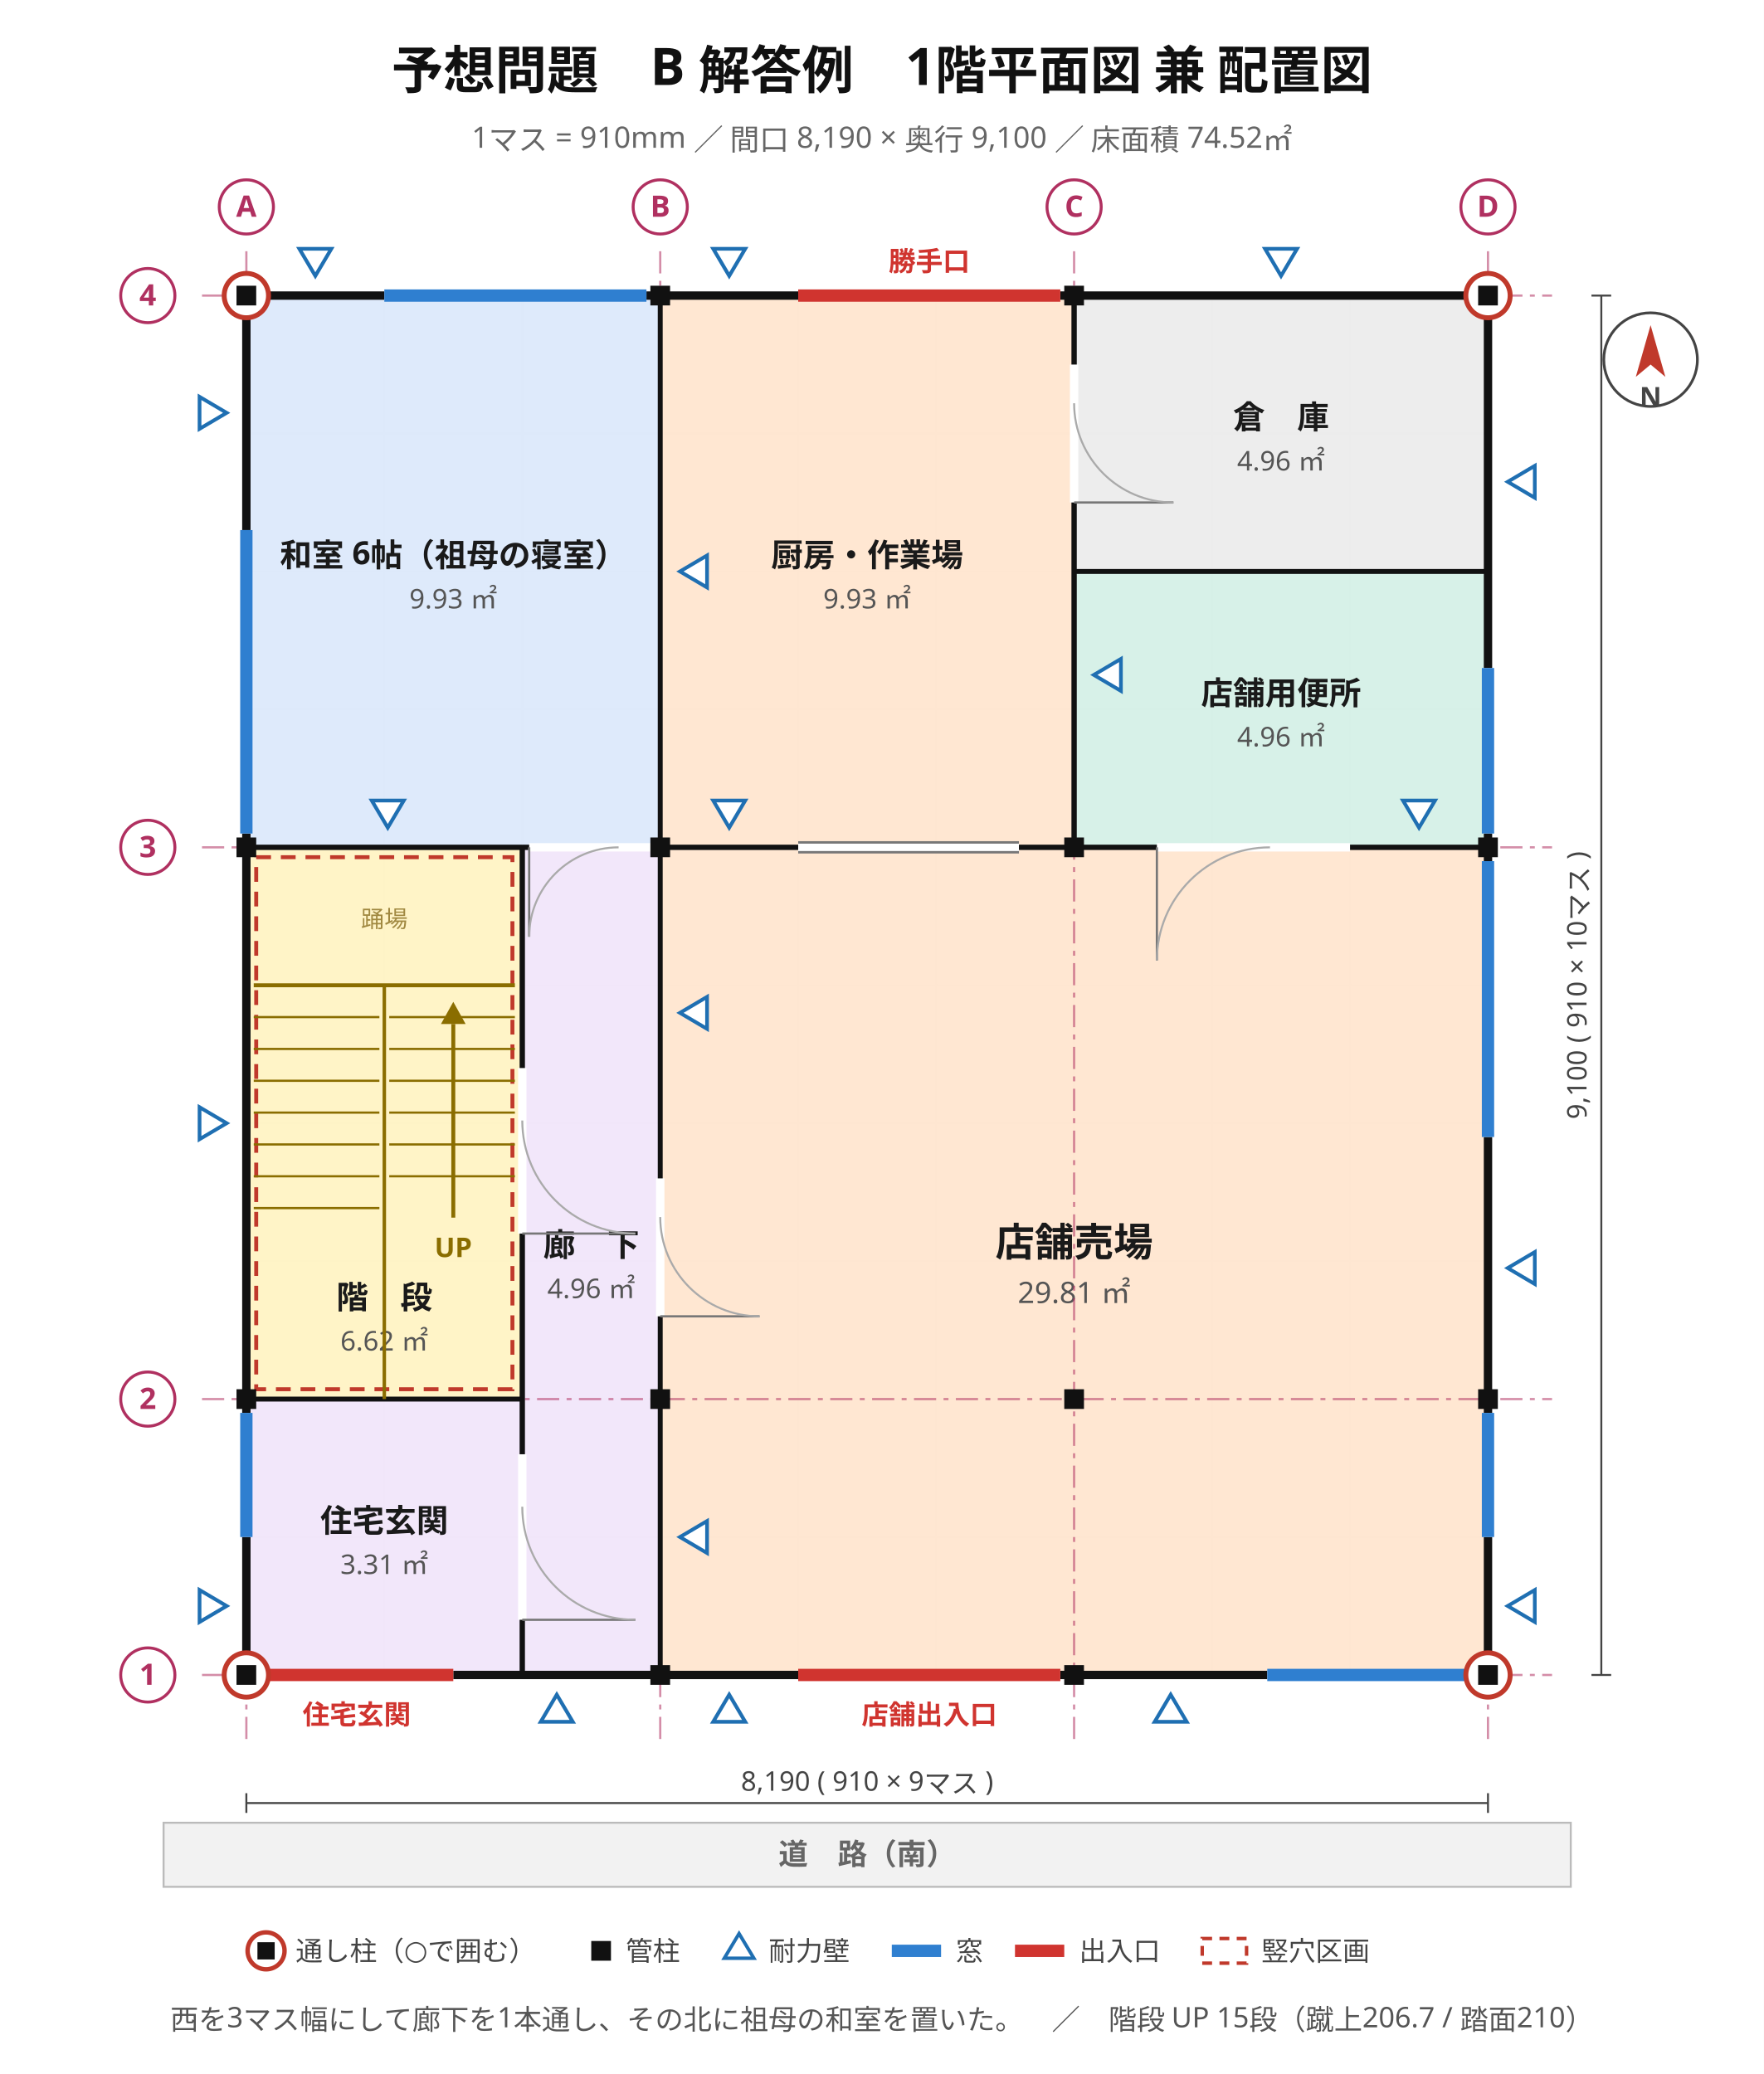
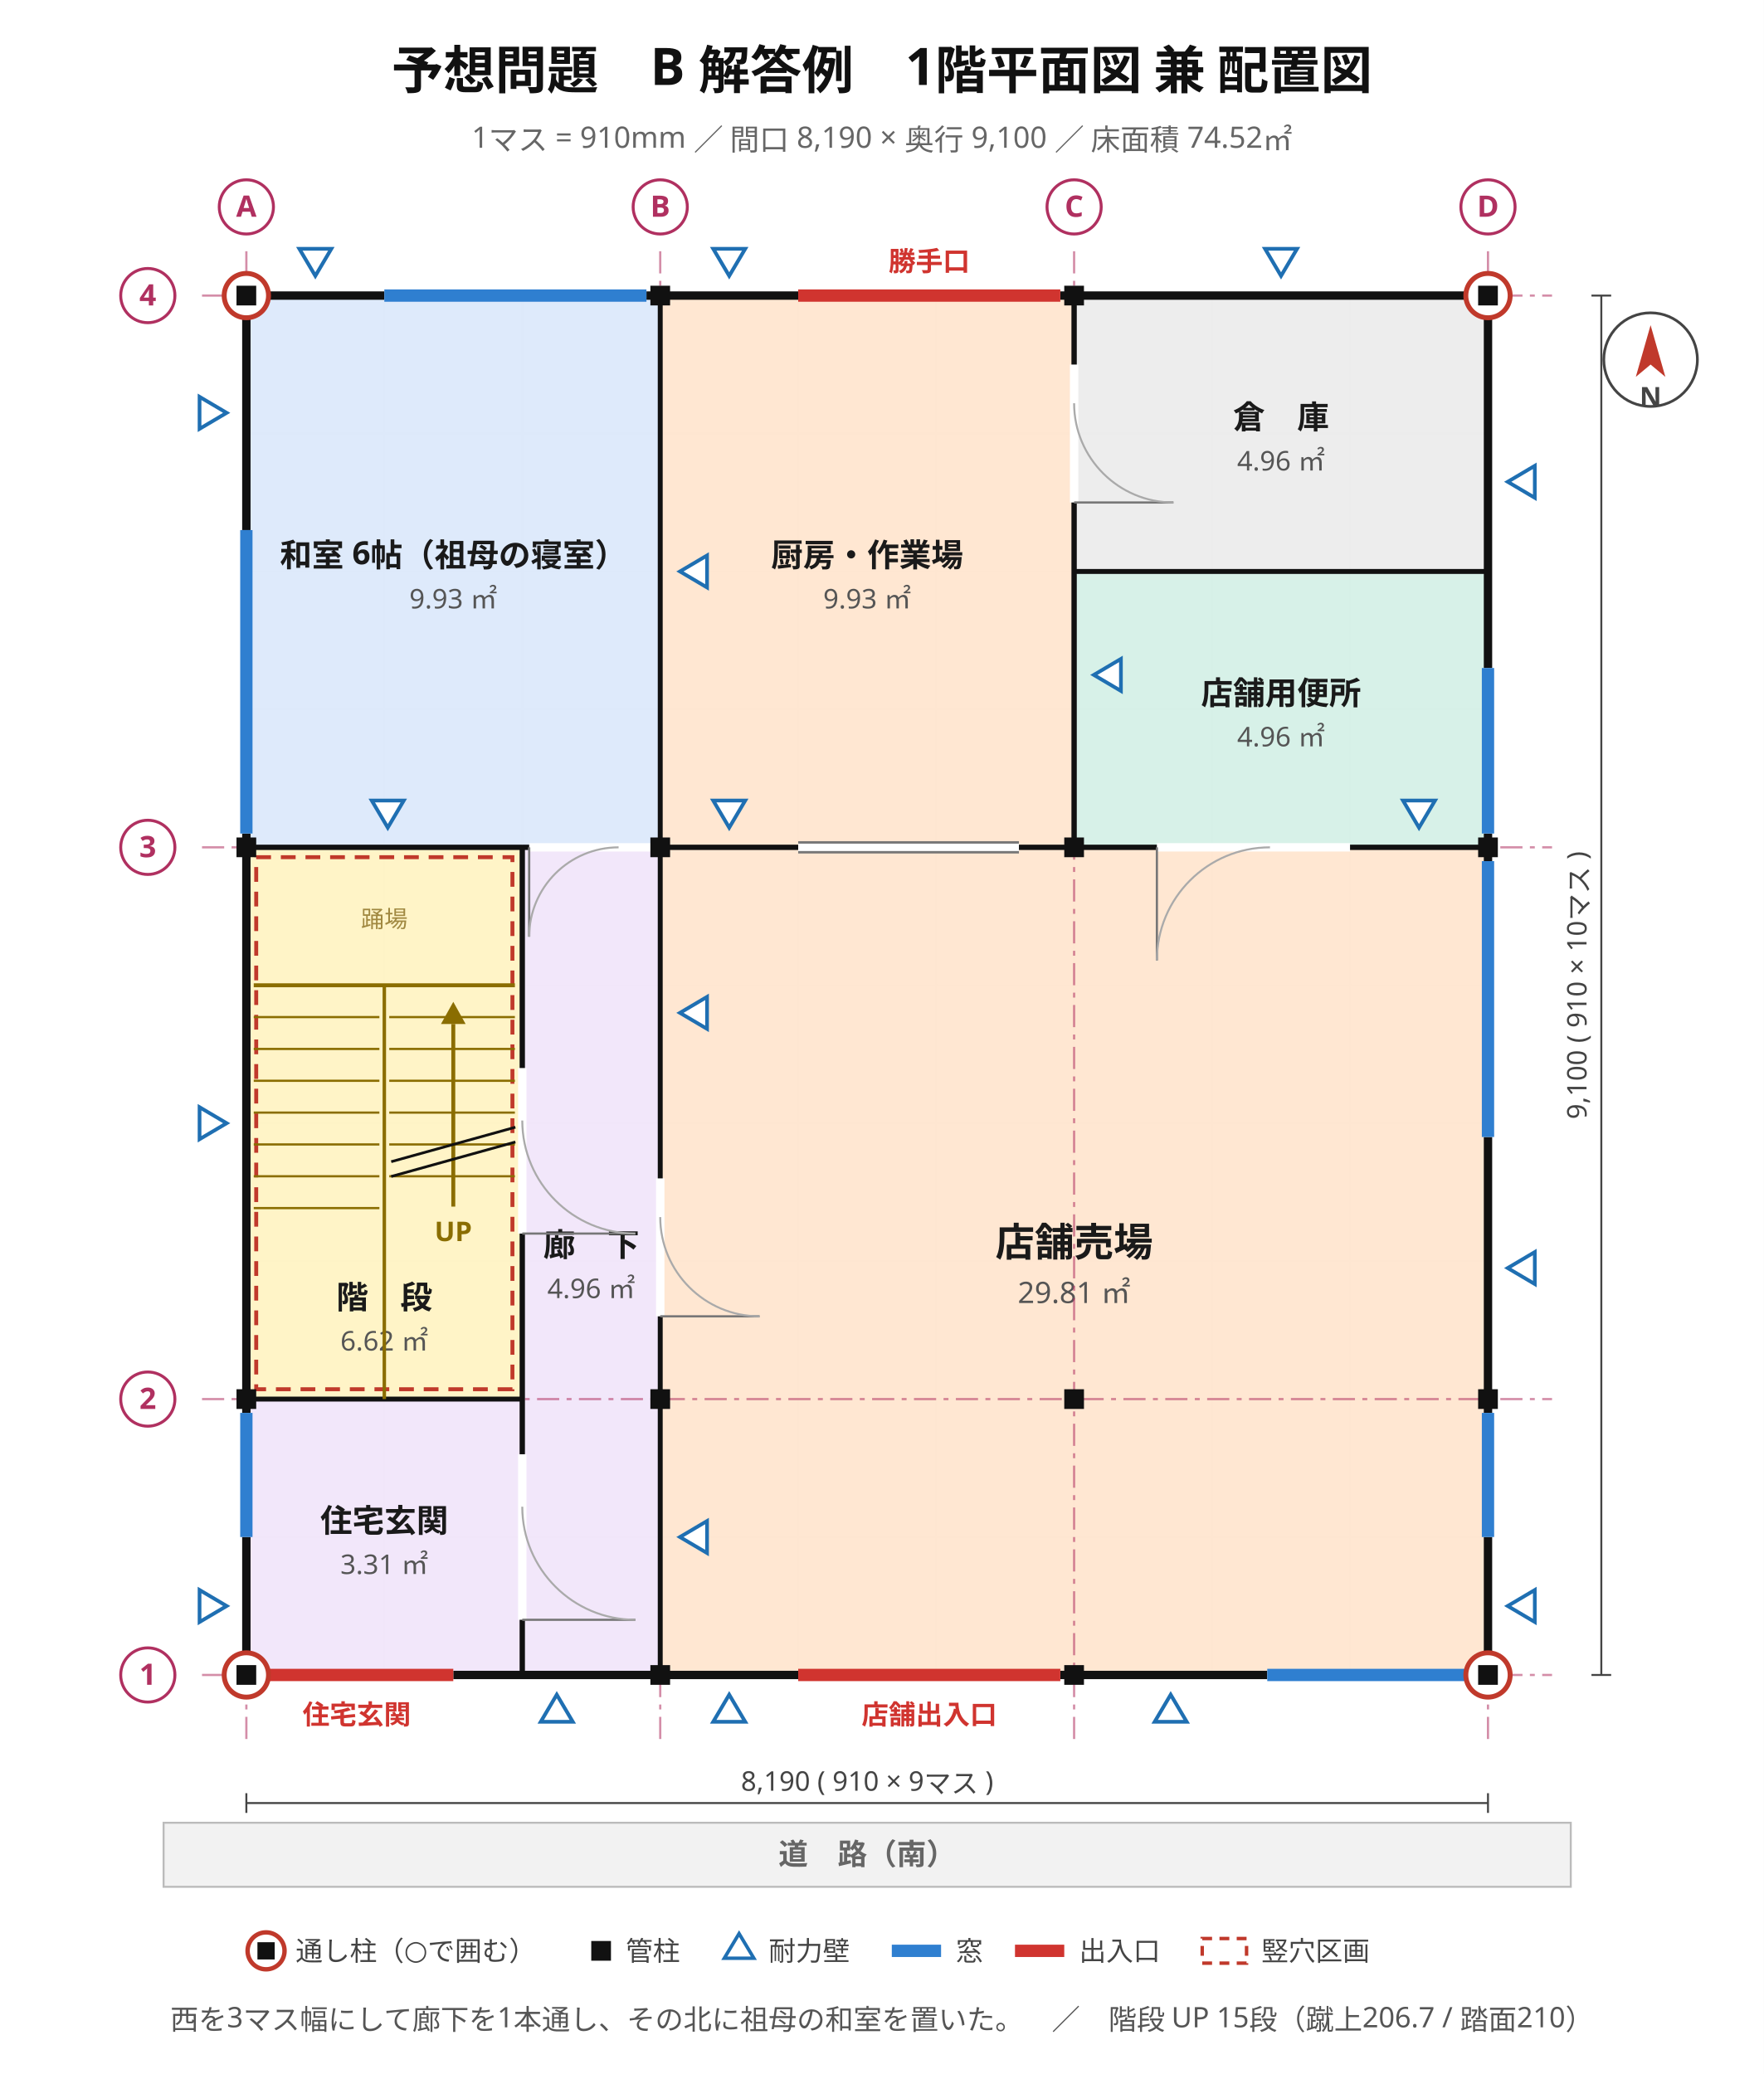
<svg xmlns="http://www.w3.org/2000/svg" viewBox="0 0 716 842" width="716" height="842" font-family="'Hiragino Sans','Hiragino Kaku Gothic ProN','Noto Sans JP','Yu Gothic',Meiryo,'IPAGothic',sans-serif">
  <rect width="716" height="842" fill="#ffffff" />
  <text x="358" y="36" font-size="21" text-anchor="middle" fill="#111" font-weight="700" font-family="'Hiragino Sans','Hiragino Kaku Gothic ProN','Noto Sans JP','Yu Gothic',Meiryo,'IPAGothic',sans-serif">予想問題　B 解答例　1階平面図 兼 配置図</text>
  <text x="358" y="60" font-size="12" text-anchor="middle" fill="#666" font-weight="400" font-family="'Hiragino Sans','Hiragino Kaku Gothic ProN','Noto Sans JP','Yu Gothic',Meiryo,'IPAGothic',sans-serif">1マス = 910mm ／ 間口 8,190 × 奥行 9,100 ／ 床面積 74.52㎡</text>
  <line x1="100" y1="120" x2="100" y2="680" stroke="#e8e8e8" stroke-width="0.7" />
  <line x1="156" y1="120" x2="156" y2="680" stroke="#e8e8e8" stroke-width="0.7" />
  <line x1="212" y1="120" x2="212" y2="680" stroke="#e8e8e8" stroke-width="0.7" />
  <line x1="268" y1="120" x2="268" y2="680" stroke="#e8e8e8" stroke-width="0.7" />
  <line x1="324" y1="120" x2="324" y2="680" stroke="#e8e8e8" stroke-width="0.7" />
  <line x1="380" y1="120" x2="380" y2="680" stroke="#e8e8e8" stroke-width="0.7" />
  <line x1="436" y1="120" x2="436" y2="680" stroke="#e8e8e8" stroke-width="0.7" />
  <line x1="492" y1="120" x2="492" y2="680" stroke="#e8e8e8" stroke-width="0.7" />
  <line x1="548" y1="120" x2="548" y2="680" stroke="#e8e8e8" stroke-width="0.7" />
  <line x1="604" y1="120" x2="604" y2="680" stroke="#e8e8e8" stroke-width="0.7" />
  <line x1="100" y1="680" x2="604" y2="680" stroke="#e8e8e8" stroke-width="0.7" />
  <line x1="100" y1="624" x2="604" y2="624" stroke="#e8e8e8" stroke-width="0.7" />
  <line x1="100" y1="568" x2="604" y2="568" stroke="#e8e8e8" stroke-width="0.7" />
  <line x1="100" y1="512" x2="604" y2="512" stroke="#e8e8e8" stroke-width="0.7" />
  <line x1="100" y1="456" x2="604" y2="456" stroke="#e8e8e8" stroke-width="0.7" />
  <line x1="100" y1="400" x2="604" y2="400" stroke="#e8e8e8" stroke-width="0.7" />
  <line x1="100" y1="344" x2="604" y2="344" stroke="#e8e8e8" stroke-width="0.7" />
  <line x1="100" y1="288" x2="604" y2="288" stroke="#e8e8e8" stroke-width="0.7" />
  <line x1="100" y1="232" x2="604" y2="232" stroke="#e8e8e8" stroke-width="0.7" />
  <line x1="100" y1="176" x2="604" y2="176" stroke="#e8e8e8" stroke-width="0.7" />
  <line x1="100" y1="120" x2="604" y2="120" stroke="#e8e8e8" stroke-width="0.7" />
  <rect x="100" y="568" width="112" height="112" fill="#f1e6fa" stroke="#8b62b5" stroke-width="1.2" opacity="0.95" />
  <text x="156" y="622" font-size="13" text-anchor="middle" fill="#1a1a1a" font-weight="700" font-family="'Hiragino Sans','Hiragino Kaku Gothic ProN','Noto Sans JP','Yu Gothic',Meiryo,'IPAGothic',sans-serif">住宅玄関</text>
  <text x="156" y="639" font-size="11" text-anchor="middle" fill="#555" font-weight="400" font-family="'Hiragino Sans','Hiragino Kaku Gothic ProN','Noto Sans JP','Yu Gothic',Meiryo,'IPAGothic',sans-serif">3.31 ㎡</text>
  <rect x="100" y="344" width="112" height="224" fill="#fff3c4" stroke="#bb9508" stroke-width="1.2" opacity="0.95" />
  <text x="156" y="531.28" font-size="13" text-anchor="middle" fill="#1a1a1a" font-weight="700" font-family="'Hiragino Sans','Hiragino Kaku Gothic ProN','Noto Sans JP','Yu Gothic',Meiryo,'IPAGothic',sans-serif">階　段</text>
  <text x="156" y="548.28" font-size="11" text-anchor="middle" fill="#555" font-weight="400" font-family="'Hiragino Sans','Hiragino Kaku Gothic ProN','Noto Sans JP','Yu Gothic',Meiryo,'IPAGothic',sans-serif">6.62 ㎡</text>
  <rect x="212" y="344" width="56" height="336" fill="#f1e6fa" stroke="#8b62b5" stroke-width="1.2" opacity="0.95" />
  <text x="240" y="510" font-size="13" text-anchor="middle" fill="#1a1a1a" font-weight="700" font-family="'Hiragino Sans','Hiragino Kaku Gothic ProN','Noto Sans JP','Yu Gothic',Meiryo,'IPAGothic',sans-serif">廊　下</text>
  <text x="240" y="527" font-size="11" text-anchor="middle" fill="#555" font-weight="400" font-family="'Hiragino Sans','Hiragino Kaku Gothic ProN','Noto Sans JP','Yu Gothic',Meiryo,'IPAGothic',sans-serif">4.96 ㎡</text>
  <rect x="100" y="120" width="168" height="224" fill="#dce9fb" stroke="#4a76b8" stroke-width="1.2" opacity="0.95" />
  <text x="184" y="230" font-size="13" text-anchor="middle" fill="#1a1a1a" font-weight="700" font-family="'Hiragino Sans','Hiragino Kaku Gothic ProN','Noto Sans JP','Yu Gothic',Meiryo,'IPAGothic',sans-serif">和室 6帖（祖母の寝室）</text>
  <text x="184" y="247" font-size="11" text-anchor="middle" fill="#555" font-weight="400" font-family="'Hiragino Sans','Hiragino Kaku Gothic ProN','Noto Sans JP','Yu Gothic',Meiryo,'IPAGothic',sans-serif">9.93 ㎡</text>
  <rect x="268" y="344" width="336" height="336" fill="#ffe6d0" stroke="#c9762f" stroke-width="1.2" opacity="0.95" />
  <text x="436" y="510" font-size="16" text-anchor="middle" fill="#1a1a1a" font-weight="700" font-family="'Hiragino Sans','Hiragino Kaku Gothic ProN','Noto Sans JP','Yu Gothic',Meiryo,'IPAGothic',sans-serif">店舗売場</text>
  <text x="436" y="529" font-size="12" text-anchor="middle" fill="#555" font-weight="400" font-family="'Hiragino Sans','Hiragino Kaku Gothic ProN','Noto Sans JP','Yu Gothic',Meiryo,'IPAGothic',sans-serif">29.81 ㎡</text>
  <rect x="268" y="120" width="168" height="224" fill="#ffe6d0" stroke="#c9762f" stroke-width="1.2" opacity="0.95" />
  <text x="352" y="230" font-size="13" text-anchor="middle" fill="#1a1a1a" font-weight="700" font-family="'Hiragino Sans','Hiragino Kaku Gothic ProN','Noto Sans JP','Yu Gothic',Meiryo,'IPAGothic',sans-serif">厨房・作業場</text>
  <text x="352" y="247" font-size="11" text-anchor="middle" fill="#555" font-weight="400" font-family="'Hiragino Sans','Hiragino Kaku Gothic ProN','Noto Sans JP','Yu Gothic',Meiryo,'IPAGothic',sans-serif">9.93 ㎡</text>
  <rect x="436" y="232" width="168" height="112" fill="#d5f0e7" stroke="#2f9077" stroke-width="1.2" opacity="0.95" />
  <text x="520" y="286" font-size="13" text-anchor="middle" fill="#1a1a1a" font-weight="700" font-family="'Hiragino Sans','Hiragino Kaku Gothic ProN','Noto Sans JP','Yu Gothic',Meiryo,'IPAGothic',sans-serif">店舗用便所</text>
  <text x="520" y="303" font-size="11" text-anchor="middle" fill="#555" font-weight="400" font-family="'Hiragino Sans','Hiragino Kaku Gothic ProN','Noto Sans JP','Yu Gothic',Meiryo,'IPAGothic',sans-serif">4.96 ㎡</text>
  <rect x="436" y="120" width="168" height="112" fill="#ececec" stroke="#8a8a8a" stroke-width="1.2" opacity="0.95" />
  <text x="520" y="174" font-size="13" text-anchor="middle" fill="#1a1a1a" font-weight="700" font-family="'Hiragino Sans','Hiragino Kaku Gothic ProN','Noto Sans JP','Yu Gothic',Meiryo,'IPAGothic',sans-serif">倉　庫</text>
  <text x="520" y="191" font-size="11" text-anchor="middle" fill="#555" font-weight="400" font-family="'Hiragino Sans','Hiragino Kaku Gothic ProN','Noto Sans JP','Yu Gothic',Meiryo,'IPAGothic',sans-serif">4.96 ㎡</text>
  <line x1="100" y1="102" x2="100" y2="706" stroke="#b03060" stroke-width="0.9" stroke-dasharray="9 3 2 3" opacity="0.55" />
  <line x1="268" y1="102" x2="268" y2="706" stroke="#b03060" stroke-width="0.9" stroke-dasharray="9 3 2 3" opacity="0.55" />
  <line x1="436" y1="102" x2="436" y2="706" stroke="#b03060" stroke-width="0.9" stroke-dasharray="9 3 2 3" opacity="0.55" />
  <line x1="604" y1="102" x2="604" y2="706" stroke="#b03060" stroke-width="0.9" stroke-dasharray="9 3 2 3" opacity="0.55" />
  <line x1="82" y1="680" x2="630" y2="680" stroke="#b03060" stroke-width="0.9" stroke-dasharray="9 3 2 3" opacity="0.55" />
  <line x1="82" y1="568" x2="630" y2="568" stroke="#b03060" stroke-width="0.9" stroke-dasharray="9 3 2 3" opacity="0.55" />
  <line x1="82" y1="344" x2="630" y2="344" stroke="#b03060" stroke-width="0.9" stroke-dasharray="9 3 2 3" opacity="0.55" />
  <line x1="82" y1="120" x2="630" y2="120" stroke="#b03060" stroke-width="0.9" stroke-dasharray="9 3 2 3" opacity="0.55" />
  <rect x="100" y="120" width="504" height="560" stroke="#111" stroke-width="3.4" fill="none" />
  <line x1="324" y1="680" x2="430.4" y2="680" stroke="#ffffff" stroke-width="4.2" />
  <line x1="324" y1="680" x2="430.4" y2="680" stroke="#d0342f" stroke-width="5.0" />
  <text x="377.2" y="700" font-size="11" text-anchor="middle" fill="#d0342f" font-weight="700" font-family="'Hiragino Sans','Hiragino Kaku Gothic ProN','Noto Sans JP','Yu Gothic',Meiryo,'IPAGothic',sans-serif">店舗出入口</text>
  <line x1="105.6" y1="680" x2="184" y2="680" stroke="#ffffff" stroke-width="4.2" />
  <line x1="105.6" y1="680" x2="184" y2="680" stroke="#d0342f" stroke-width="5.0" />
  <text x="144.8" y="700" font-size="11" text-anchor="middle" fill="#d0342f" font-weight="700" font-family="'Hiragino Sans','Hiragino Kaku Gothic ProN','Noto Sans JP','Yu Gothic',Meiryo,'IPAGothic',sans-serif">住宅玄関</text>
  <line x1="514.4" y1="680" x2="598.4" y2="680" stroke="#ffffff" stroke-width="4.2" />
  <line x1="514.4" y1="680" x2="598.4" y2="680" stroke="#2f7fd0" stroke-width="5.0" />
  <line x1="324" y1="120" x2="430.4" y2="120" stroke="#ffffff" stroke-width="4.2" />
  <line x1="324" y1="120" x2="430.4" y2="120" stroke="#d0342f" stroke-width="5.0" />
  <text x="377.2" y="110" font-size="11" text-anchor="middle" fill="#d0342f" font-weight="700" font-family="'Hiragino Sans','Hiragino Kaku Gothic ProN','Noto Sans JP','Yu Gothic',Meiryo,'IPAGothic',sans-serif">勝手口</text>
  <line x1="156" y1="120" x2="262.4" y2="120" stroke="#ffffff" stroke-width="4.2" />
  <line x1="156" y1="120" x2="262.4" y2="120" stroke="#2f7fd0" stroke-width="5.0" />
  <line x1="100" y1="338.4" x2="100" y2="215.2" stroke="#ffffff" stroke-width="4.2" />
  <line x1="100" y1="338.4" x2="100" y2="215.2" stroke="#2f7fd0" stroke-width="5.0" />
  <line x1="100" y1="624" x2="100" y2="573.6" stroke="#ffffff" stroke-width="4.2" />
  <line x1="100" y1="624" x2="100" y2="573.6" stroke="#2f7fd0" stroke-width="5.0" />
  <line x1="604" y1="624" x2="604" y2="573.6" stroke="#ffffff" stroke-width="4.2" />
  <line x1="604" y1="624" x2="604" y2="573.6" stroke="#2f7fd0" stroke-width="5.0" />
  <line x1="604" y1="461.6" x2="604" y2="349.6" stroke="#ffffff" stroke-width="4.2" />
  <line x1="604" y1="461.6" x2="604" y2="349.6" stroke="#2f7fd0" stroke-width="5.0" />
  <line x1="604" y1="338.4" x2="604" y2="271.2" stroke="#ffffff" stroke-width="4.2" />
  <line x1="604" y1="338.4" x2="604" y2="271.2" stroke="#2f7fd0" stroke-width="5.0" />
-   <line x1="436" y1="232" x2="436" y2="120" stroke="#111" stroke-width="2.0" />
-   <line x1="268" y1="680" x2="268" y2="344" stroke="#111" stroke-width="2.0" />
-   <line x1="212" y1="680" x2="212" y2="344" stroke="#111" stroke-width="2.0" />
+   <line x1="212" y1="568" x2="212" y2="344" stroke="#111" stroke-width="2.0" />
  <line x1="436" y1="232" x2="604" y2="232" stroke="#111" stroke-width="2.0" />
-   <line x1="212" y1="568" x2="212" y2="344" stroke="#111" stroke-width="2.0" />
-   <line x1="268" y1="344" x2="268" y2="120" stroke="#111" stroke-width="2.0" />
-   <line x1="436" y1="344" x2="604" y2="344" stroke="#111" stroke-width="2.0" />
-   <line x1="100" y1="344" x2="212" y2="344" stroke="#111" stroke-width="2.0" />
-   <line x1="100" y1="568" x2="212" y2="568" stroke="#111" stroke-width="2.0" />
-   <line x1="268" y1="344" x2="436" y2="344" stroke="#111" stroke-width="2.0" />
  <line x1="212" y1="680" x2="212" y2="568" stroke="#111" stroke-width="2.0" />
-   <line x1="268" y1="344" x2="604" y2="344" stroke="#111" stroke-width="2.0" />
  <line x1="436" y1="344" x2="436" y2="232" stroke="#111" stroke-width="2.0" />
  <line x1="100" y1="344" x2="268" y2="344" stroke="#111" stroke-width="2.0" />
  <line x1="212" y1="344" x2="268" y2="344" stroke="#111" stroke-width="2.0" />
+   <line x1="436" y1="344" x2="604" y2="344" stroke="#111" stroke-width="2.0" />
+   <line x1="268" y1="680" x2="268" y2="344" stroke="#111" stroke-width="2.0" />
+   <line x1="268" y1="344" x2="268" y2="120" stroke="#111" stroke-width="2.0" />
+   <line x1="100" y1="344" x2="212" y2="344" stroke="#111" stroke-width="2.0" />
  <line x1="436" y1="344" x2="436" y2="120" stroke="#111" stroke-width="2.0" />
+   <line x1="436" y1="232" x2="436" y2="120" stroke="#111" stroke-width="2.0" />
+   <line x1="100" y1="568" x2="212" y2="568" stroke="#111" stroke-width="2.0" />
+   <line x1="268" y1="344" x2="436" y2="344" stroke="#111" stroke-width="2.0" />
+   <line x1="268" y1="344" x2="604" y2="344" stroke="#111" stroke-width="2.0" />
+   <line x1="212" y1="680" x2="212" y2="344" stroke="#111" stroke-width="2.0" />
  <line x1="212" y1="657.6" x2="212" y2="590.4" stroke="#ffffff" stroke-width="3.4" />
  <line x1="212" y1="657.6" x2="257.92" y2="657.6" stroke="#777" stroke-width="0.9" />
  <path d="M 257.9 657.6 A 45.9 45.9 0 0 1 212.0 611.7" stroke="#aaa" stroke-width="0.8" fill="none" />
  <line x1="212" y1="500.8" x2="212" y2="433.6" stroke="#ffffff" stroke-width="3.4" />
  <line x1="212" y1="500.8" x2="257.92" y2="500.8" stroke="#777" stroke-width="0.9" />
  <path d="M 257.9 500.8 A 45.9 45.9 0 0 1 212.0 454.9" stroke="#aaa" stroke-width="0.8" fill="none" />
  <line x1="214.8" y1="344" x2="265.2" y2="344" stroke="#ffffff" stroke-width="3.4" />
  <line x1="214.8" y1="344" x2="214.8" y2="380.29" stroke="#777" stroke-width="0.9" />
  <path d="M 214.8 380.3 A 36.3 36.3 0 0 1 251.1 344.0" stroke="#aaa" stroke-width="0.8" fill="none" />
  <line x1="268" y1="534.4" x2="268" y2="478.4" stroke="#ffffff" stroke-width="3.4" />
  <line x1="268" y1="534.4" x2="308.32" y2="534.4" stroke="#777" stroke-width="0.9" />
  <path d="M 308.3 534.4 A 40.3 40.3 0 0 1 268.0 494.1" stroke="#aaa" stroke-width="0.8" fill="none" />
  <line x1="324" y1="344" x2="413.6" y2="344" stroke="#ffffff" stroke-width="3.4" />
  <line x1="324" y1="342" x2="413.6" y2="342" stroke="#777" stroke-width="1.0" />
  <line x1="324" y1="346" x2="413.6" y2="346" stroke="#777" stroke-width="1.0" />
  <line x1="469.6" y1="344" x2="548" y2="344" stroke="#ffffff" stroke-width="3.4" />
  <line x1="469.6" y1="344" x2="469.6" y2="389.92" stroke="#777" stroke-width="0.9" />
  <path d="M 469.6 389.9 A 45.9 45.9 0 0 1 515.5 344.0" stroke="#aaa" stroke-width="0.8" fill="none" />
  <line x1="436" y1="204" x2="436" y2="148" stroke="#ffffff" stroke-width="3.4" />
  <line x1="436" y1="204" x2="476.32" y2="204" stroke="#777" stroke-width="0.9" />
  <path d="M 476.3 204.0 A 40.3 40.3 0 0 1 436.0 163.7" stroke="#aaa" stroke-width="0.8" fill="none" />
  <rect x="104" y="348" width="104" height="216" fill="none" stroke="#c0392b" stroke-width="1.6" stroke-dasharray="6 4" />
  <line x1="103" y1="400" x2="209" y2="400" stroke="#8a6d00" stroke-width="1.6" />
  <line x1="156" y1="568" x2="156" y2="400" stroke="#8a6d00" stroke-width="1.4" />
  <line x1="158" y1="412.92" x2="209" y2="412.92" stroke="#8a6d00" stroke-width="0.9" />
  <line x1="158" y1="425.85" x2="209" y2="425.85" stroke="#8a6d00" stroke-width="0.9" />
  <line x1="158" y1="438.77" x2="209" y2="438.77" stroke="#8a6d00" stroke-width="0.9" />
  <line x1="158" y1="451.69" x2="209" y2="451.69" stroke="#8a6d00" stroke-width="0.9" />
  <line x1="158" y1="464.62" x2="209" y2="464.62" stroke="#8a6d00" stroke-width="0.9" />
  <line x1="158" y1="477.54" x2="209" y2="477.54" stroke="#8a6d00" stroke-width="0.9" />
  <line x1="103" y1="412.92" x2="154" y2="412.92" stroke="#8a6d00" stroke-width="0.9" />
  <line x1="103" y1="425.85" x2="154" y2="425.85" stroke="#8a6d00" stroke-width="0.9" />
  <line x1="103" y1="438.77" x2="154" y2="438.77" stroke="#8a6d00" stroke-width="0.9" />
  <line x1="103" y1="451.69" x2="154" y2="451.69" stroke="#8a6d00" stroke-width="0.9" />
  <line x1="103" y1="464.62" x2="154" y2="464.62" stroke="#8a6d00" stroke-width="0.9" />
  <line x1="103" y1="477.54" x2="154" y2="477.54" stroke="#8a6d00" stroke-width="0.9" />
  <line x1="103" y1="490.46" x2="154" y2="490.46" stroke="#8a6d00" stroke-width="0.9" />
-   <line x1="184" y1="494.34" x2="184" y2="415.72" stroke="#8a6d00" stroke-width="1.6" />
+   <line x1="184" y1="489.86" x2="184" y2="415.72" stroke="#8a6d00" stroke-width="1.6" />
  <polygon points="184,406.72 179,415.72 189,415.72" fill="#8a6d00" />
-   <text x="184" y="510.34" font-size="11" text-anchor="middle" fill="#8a6d00" font-weight="700" font-family="'Hiragino Sans','Hiragino Kaku Gothic ProN','Noto Sans JP','Yu Gothic',Meiryo,'IPAGothic',sans-serif">UP</text>
+   <text x="184" y="503.86" font-size="11" text-anchor="middle" fill="#8a6d00" font-weight="700" font-family="'Hiragino Sans','Hiragino Kaku Gothic ProN','Noto Sans JP','Yu Gothic',Meiryo,'IPAGothic',sans-serif">UP</text>
+   <line x1="158.8" y1="471.62" x2="209.2" y2="457.62" stroke="#111" stroke-width="1.1" />
+   <line x1="158.8" y1="477.62" x2="209.2" y2="463.62" stroke="#111" stroke-width="1.1" />
  <text x="156" y="376.48" font-size="9.5" text-anchor="middle" fill="#a08840" font-weight="400" font-family="'Hiragino Sans','Hiragino Kaku Gothic ProN','Noto Sans JP','Yu Gothic',Meiryo,'IPAGothic',sans-serif">踊場</text>
  <polygon points="92,652 81,645.5 81,658.5" fill="#ffffff" stroke="#1f6fb2" stroke-width="1.5" />
  <polygon points="92,456 81,449.5 81,462.5" fill="#ffffff" stroke="#1f6fb2" stroke-width="1.5" />
  <polygon points="92,167.6 81,161.1 81,174.1" fill="#ffffff" stroke="#1f6fb2" stroke-width="1.5" />
  <polygon points="276,624 287,617.5 287,630.5" fill="#ffffff" stroke="#1f6fb2" stroke-width="1.5" />
  <polygon points="276,411.2 287,404.7 287,417.7" fill="#ffffff" stroke="#1f6fb2" stroke-width="1.5" />
  <polygon points="276,232 287,225.5 287,238.5" fill="#ffffff" stroke="#1f6fb2" stroke-width="1.5" />
  <polygon points="444,274 455,267.5 455,280.5" fill="#ffffff" stroke="#1f6fb2" stroke-width="1.5" />
  <polygon points="612,652 623,645.5 623,658.5" fill="#ffffff" stroke="#1f6fb2" stroke-width="1.5" />
  <polygon points="612,514.8 623,508.3 623,521.3" fill="#ffffff" stroke="#1f6fb2" stroke-width="1.5" />
  <polygon points="612,195.6 623,189.1 623,202.1" fill="#ffffff" stroke="#1f6fb2" stroke-width="1.5" />
  <polygon points="226,688 219.5,699 232.5,699" fill="#ffffff" stroke="#1f6fb2" stroke-width="1.5" />
  <polygon points="296,688 289.5,699 302.5,699" fill="#ffffff" stroke="#1f6fb2" stroke-width="1.5" />
  <polygon points="475.2,688 468.7,699 481.7,699" fill="#ffffff" stroke="#1f6fb2" stroke-width="1.5" />
  <polygon points="157.4,336 150.9,325 163.9,325" fill="#ffffff" stroke="#1f6fb2" stroke-width="1.5" />
  <polygon points="296,336 289.5,325 302.5,325" fill="#ffffff" stroke="#1f6fb2" stroke-width="1.5" />
  <polygon points="576,336 569.5,325 582.5,325" fill="#ffffff" stroke="#1f6fb2" stroke-width="1.5" />
  <polygon points="128,112 121.5,101 134.5,101" fill="#ffffff" stroke="#1f6fb2" stroke-width="1.5" />
  <polygon points="296,112 289.5,101 302.5,101" fill="#ffffff" stroke="#1f6fb2" stroke-width="1.5" />
  <polygon points="520,112 513.5,101 526.5,101" fill="#ffffff" stroke="#1f6fb2" stroke-width="1.5" />
  <rect x="264" y="676" width="8" height="8" fill="#111" />
  <rect x="432" y="676" width="8" height="8" fill="#111" />
  <rect x="96" y="564" width="8" height="8" fill="#111" />
  <rect x="600" y="564" width="8" height="8" fill="#111" />
  <rect x="96" y="340" width="8" height="8" fill="#111" />
  <rect x="600" y="340" width="8" height="8" fill="#111" />
  <rect x="264" y="116" width="8" height="8" fill="#111" />
  <rect x="432" y="116" width="8" height="8" fill="#111" />
  <rect x="264" y="564" width="8" height="8" fill="#111" />
  <rect x="432" y="564" width="8" height="8" fill="#111" />
  <rect x="264" y="340" width="8" height="8" fill="#111" />
  <rect x="432" y="340" width="8" height="8" fill="#111" />
  <circle cx="100" cy="680" r="9" fill="#ffffff" stroke="#c0392b" stroke-width="2.0" />
  <rect x="96" y="676" width="8" height="8" fill="#111" />
  <circle cx="604" cy="680" r="9" fill="#ffffff" stroke="#c0392b" stroke-width="2.0" />
  <rect x="600" y="676" width="8" height="8" fill="#111" />
  <circle cx="100" cy="120" r="9" fill="#ffffff" stroke="#c0392b" stroke-width="2.0" />
  <rect x="96" y="116" width="8" height="8" fill="#111" />
  <circle cx="604" cy="120" r="9" fill="#ffffff" stroke="#c0392b" stroke-width="2.0" />
  <rect x="600" y="116" width="8" height="8" fill="#111" />
  <circle cx="100" cy="84" r="11" fill="#ffffff" stroke="#b03060" stroke-width="1.2" />
  <text x="100" y="88" font-size="12" text-anchor="middle" fill="#b03060" font-weight="700" font-family="'Hiragino Sans','Hiragino Kaku Gothic ProN','Noto Sans JP','Yu Gothic',Meiryo,'IPAGothic',sans-serif">A</text>
  <circle cx="268" cy="84" r="11" fill="#ffffff" stroke="#b03060" stroke-width="1.2" />
  <text x="268" y="88" font-size="12" text-anchor="middle" fill="#b03060" font-weight="700" font-family="'Hiragino Sans','Hiragino Kaku Gothic ProN','Noto Sans JP','Yu Gothic',Meiryo,'IPAGothic',sans-serif">B</text>
  <circle cx="436" cy="84" r="11" fill="#ffffff" stroke="#b03060" stroke-width="1.2" />
  <text x="436" y="88" font-size="12" text-anchor="middle" fill="#b03060" font-weight="700" font-family="'Hiragino Sans','Hiragino Kaku Gothic ProN','Noto Sans JP','Yu Gothic',Meiryo,'IPAGothic',sans-serif">C</text>
  <circle cx="604" cy="84" r="11" fill="#ffffff" stroke="#b03060" stroke-width="1.2" />
  <text x="604" y="88" font-size="12" text-anchor="middle" fill="#b03060" font-weight="700" font-family="'Hiragino Sans','Hiragino Kaku Gothic ProN','Noto Sans JP','Yu Gothic',Meiryo,'IPAGothic',sans-serif">D</text>
  <circle cx="60" cy="680" r="11" fill="#ffffff" stroke="#b03060" stroke-width="1.2" />
  <text x="60" y="684" font-size="12" text-anchor="middle" fill="#b03060" font-weight="700" font-family="'Hiragino Sans','Hiragino Kaku Gothic ProN','Noto Sans JP','Yu Gothic',Meiryo,'IPAGothic',sans-serif">1</text>
  <circle cx="60" cy="568" r="11" fill="#ffffff" stroke="#b03060" stroke-width="1.2" />
  <text x="60" y="572" font-size="12" text-anchor="middle" fill="#b03060" font-weight="700" font-family="'Hiragino Sans','Hiragino Kaku Gothic ProN','Noto Sans JP','Yu Gothic',Meiryo,'IPAGothic',sans-serif">2</text>
  <circle cx="60" cy="344" r="11" fill="#ffffff" stroke="#b03060" stroke-width="1.2" />
  <text x="60" y="348" font-size="12" text-anchor="middle" fill="#b03060" font-weight="700" font-family="'Hiragino Sans','Hiragino Kaku Gothic ProN','Noto Sans JP','Yu Gothic',Meiryo,'IPAGothic',sans-serif">3</text>
  <circle cx="60" cy="120" r="11" fill="#ffffff" stroke="#b03060" stroke-width="1.2" />
  <text x="60" y="124" font-size="12" text-anchor="middle" fill="#b03060" font-weight="700" font-family="'Hiragino Sans','Hiragino Kaku Gothic ProN','Noto Sans JP','Yu Gothic',Meiryo,'IPAGothic',sans-serif">4</text>
  <line x1="100" y1="732" x2="604" y2="732" stroke="#444" stroke-width="0.8" />
  <line x1="100" y1="728" x2="100" y2="736" stroke="#444" stroke-width="0.8" />
  <line x1="604" y1="728" x2="604" y2="736" stroke="#444" stroke-width="0.8" />
  <text x="352" y="727" font-size="11" text-anchor="middle" fill="#444" font-weight="400" font-family="'Hiragino Sans','Hiragino Kaku Gothic ProN','Noto Sans JP','Yu Gothic',Meiryo,'IPAGothic',sans-serif">8,190  ( 910 × 9マス )</text>
  <line x1="650" y1="680" x2="650" y2="120" stroke="#444" stroke-width="0.8" />
  <line x1="646" y1="680" x2="654" y2="680" stroke="#444" stroke-width="0.8" />
  <line x1="646" y1="120" x2="654" y2="120" stroke="#444" stroke-width="0.8" />
  <g transform="translate(644,400) rotate(-90)">
    <text x="0" y="0" font-size="11" text-anchor="middle" fill="#444" font-weight="400" font-family="'Hiragino Sans','Hiragino Kaku Gothic ProN','Noto Sans JP','Yu Gothic',Meiryo,'IPAGothic',sans-serif">9,100  ( 910 × 10マス )</text>
  </g>
  <circle cx="670" cy="146" r="19" fill="#ffffff" stroke="#444" stroke-width="1.1" />
  <polygon points="670,132 664,153 670,148 676,153" fill="#c0392b" />
  <text x="670" y="165" font-size="11" text-anchor="middle" fill="#444" font-weight="700" font-family="'Hiragino Sans','Hiragino Kaku Gothic ProN','Noto Sans JP','Yu Gothic',Meiryo,'IPAGothic',sans-serif">N</text>
  <rect x="66.4" y="740" width="571.2" height="26" fill="#f2f2f2" stroke="#bbb" stroke-width="0.8" />
  <text x="352" y="757" font-size="12" text-anchor="middle" fill="#666" font-weight="700" font-family="'Hiragino Sans','Hiragino Kaku Gothic ProN','Noto Sans JP','Yu Gothic',Meiryo,'IPAGothic',sans-serif">道　路（南）</text>
  <circle cx="108" cy="792" r="7.5" fill="#ffffff" stroke="#c0392b" stroke-width="1.8" />
  <rect x="104.5" y="788.5" width="7" height="7" fill="#111" />
  <text x="120" y="796" font-size="11" text-anchor="start" fill="#444" font-weight="400" font-family="'Hiragino Sans','Hiragino Kaku Gothic ProN','Noto Sans JP','Yu Gothic',Meiryo,'IPAGothic',sans-serif">通し柱（○で囲む）</text>
  <rect x="240" y="788" width="8" height="8" fill="#111" />
  <text x="254" y="796" font-size="11" text-anchor="start" fill="#444" font-weight="400" font-family="'Hiragino Sans','Hiragino Kaku Gothic ProN','Noto Sans JP','Yu Gothic',Meiryo,'IPAGothic',sans-serif">管柱</text>
  <polygon points="300,785 294,795 306,795" fill="#fff" stroke="#1f6fb2" stroke-width="1.4" />
  <text x="312" y="796" font-size="11" text-anchor="start" fill="#444" font-weight="400" font-family="'Hiragino Sans','Hiragino Kaku Gothic ProN','Noto Sans JP','Yu Gothic',Meiryo,'IPAGothic',sans-serif">耐力壁</text>
  <line x1="362" y1="792" x2="382" y2="792" stroke="#2f7fd0" stroke-width="5" />
  <text x="388" y="796" font-size="11" text-anchor="start" fill="#444" font-weight="400" font-family="'Hiragino Sans','Hiragino Kaku Gothic ProN','Noto Sans JP','Yu Gothic',Meiryo,'IPAGothic',sans-serif">窓</text>
  <line x1="412" y1="792" x2="432" y2="792" stroke="#d0342f" stroke-width="5" />
  <text x="438" y="796" font-size="11" text-anchor="start" fill="#444" font-weight="400" font-family="'Hiragino Sans','Hiragino Kaku Gothic ProN','Noto Sans JP','Yu Gothic',Meiryo,'IPAGothic',sans-serif">出入口</text>
  <rect x="488" y="787" width="18" height="10" fill="none" stroke="#c0392b" stroke-width="1.4" stroke-dasharray="4 3" />
  <text x="512" y="796" font-size="11" text-anchor="start" fill="#444" font-weight="400" font-family="'Hiragino Sans','Hiragino Kaku Gothic ProN','Noto Sans JP','Yu Gothic',Meiryo,'IPAGothic',sans-serif">竪穴区画</text>
  <text x="358" y="824" font-size="11.5" text-anchor="middle" fill="#555" font-weight="400" font-family="'Hiragino Sans','Hiragino Kaku Gothic ProN','Noto Sans JP','Yu Gothic',Meiryo,'IPAGothic',sans-serif">西を3マス幅にして廊下を1本通し、その北に祖母の和室を置いた。　／　階段 UP 15段（蹴上206.7 / 踏面210）</text>
</svg>
